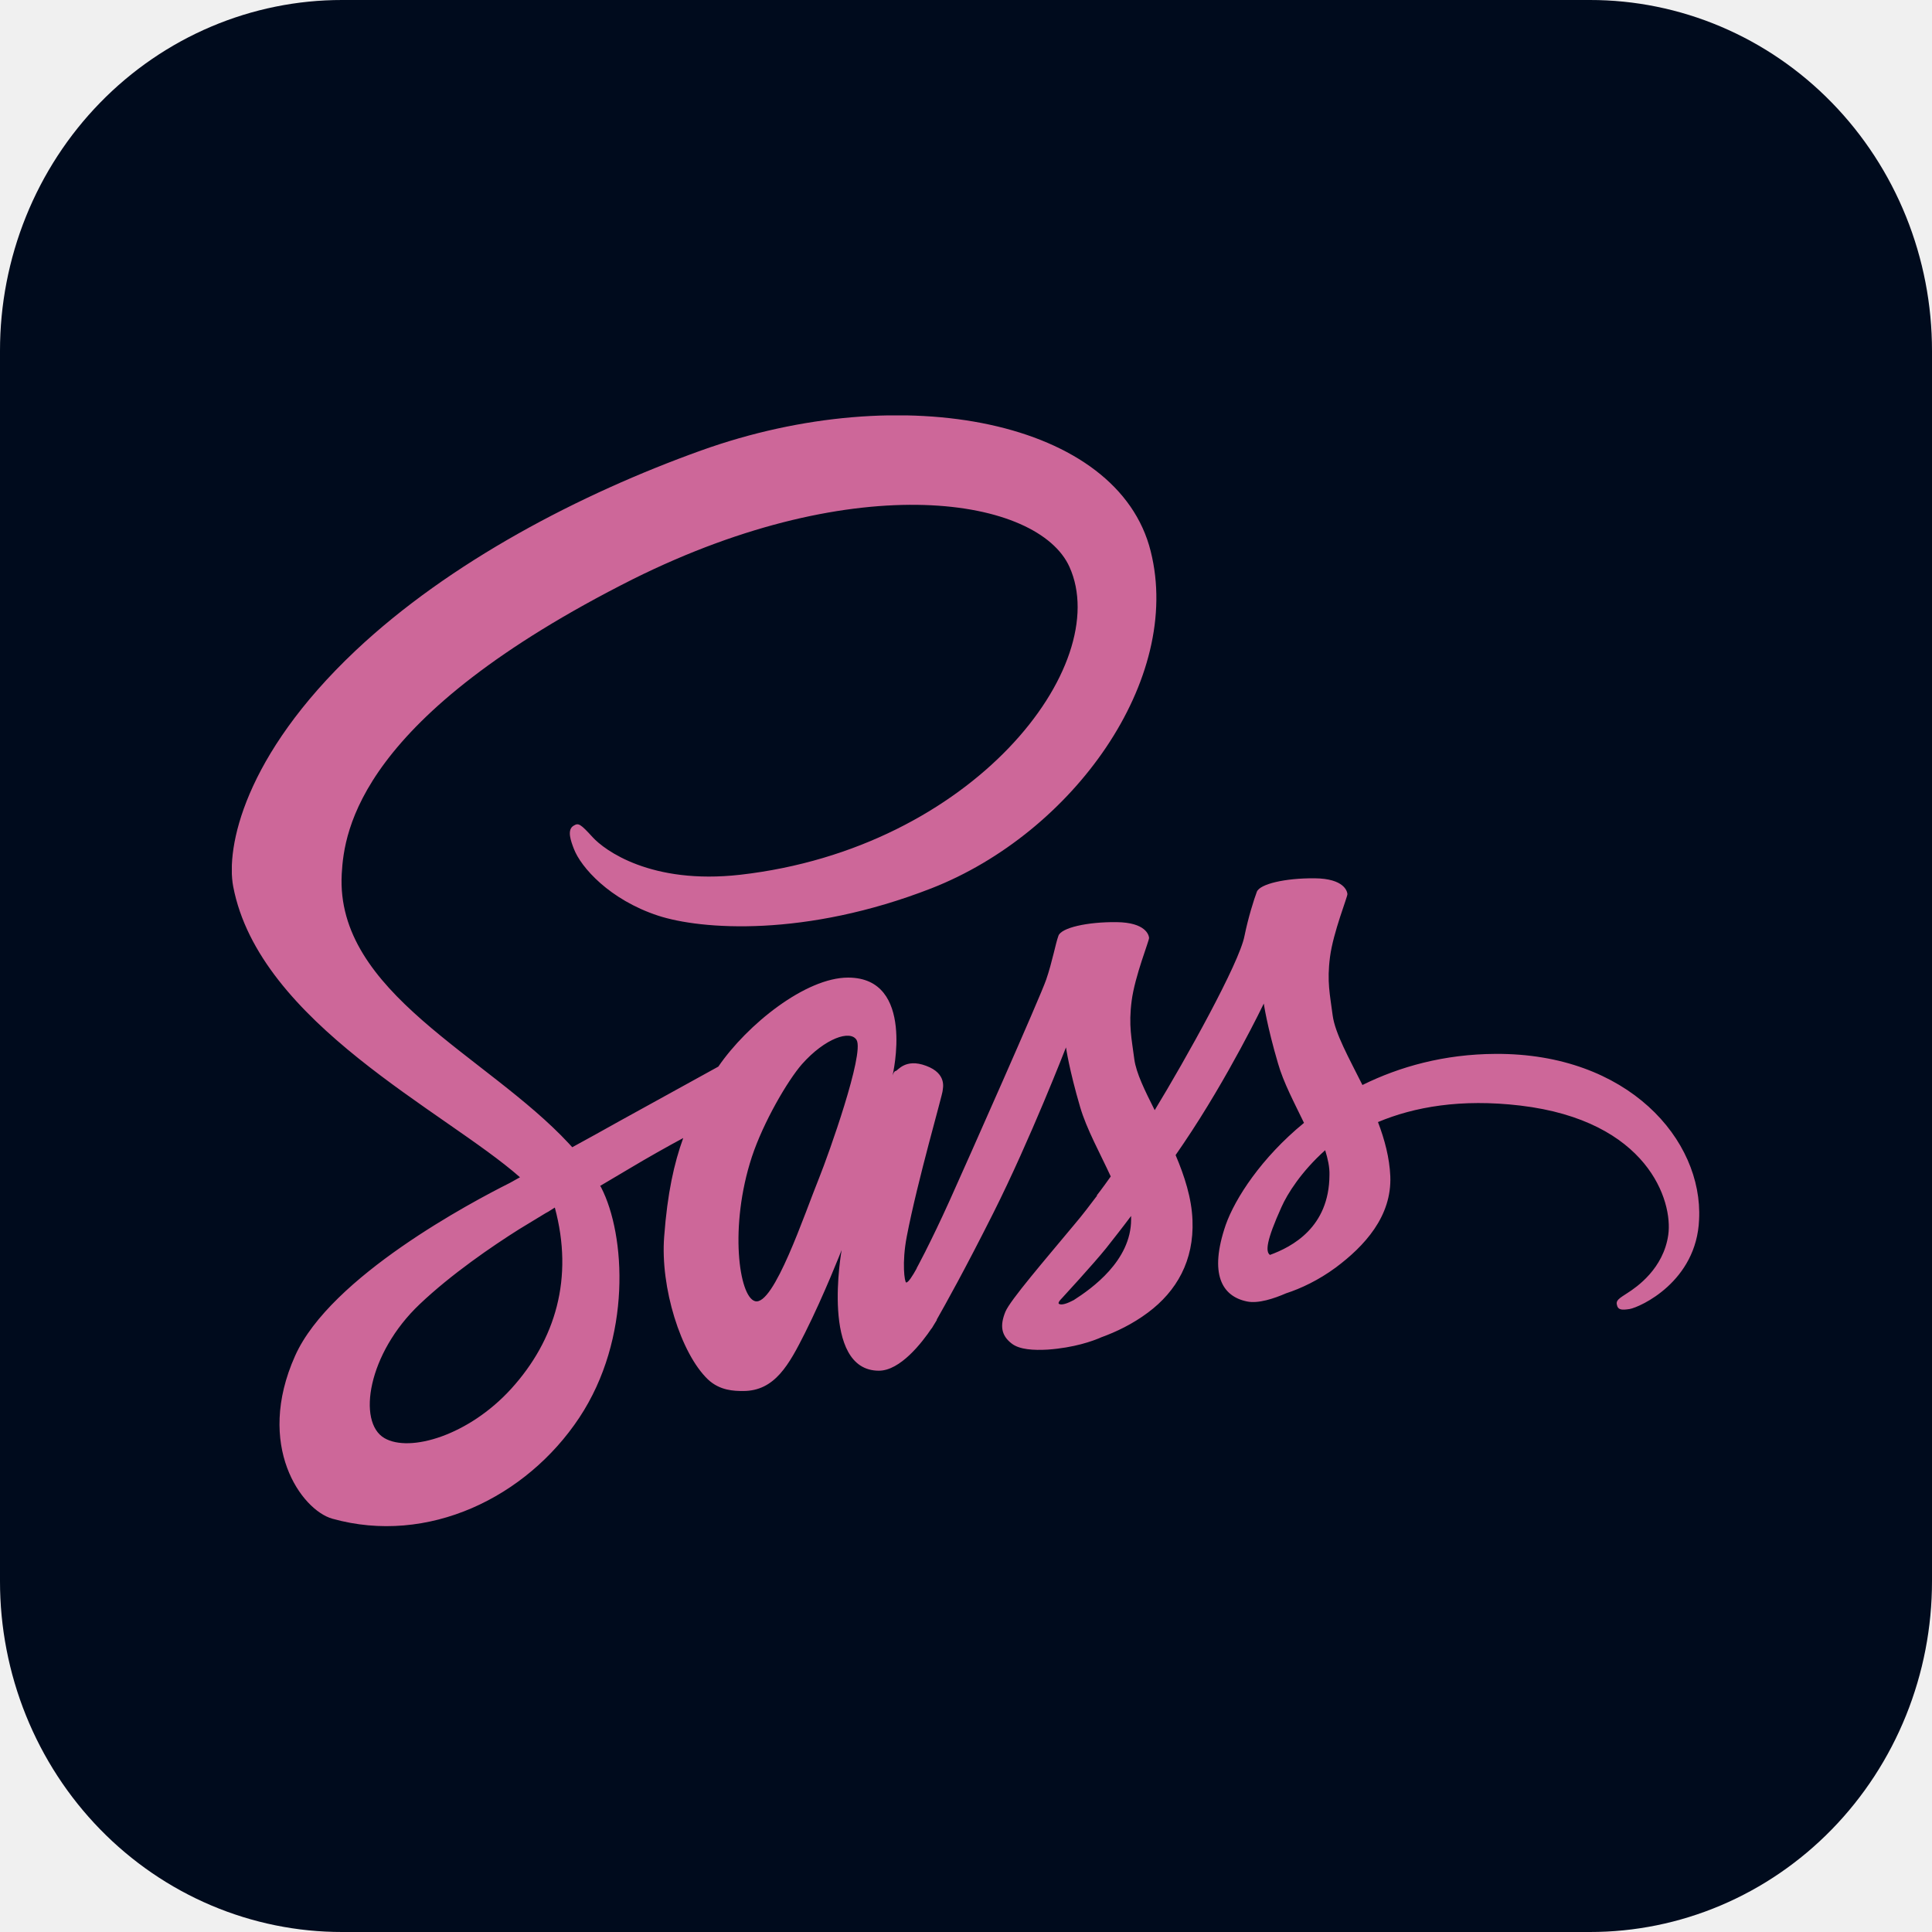
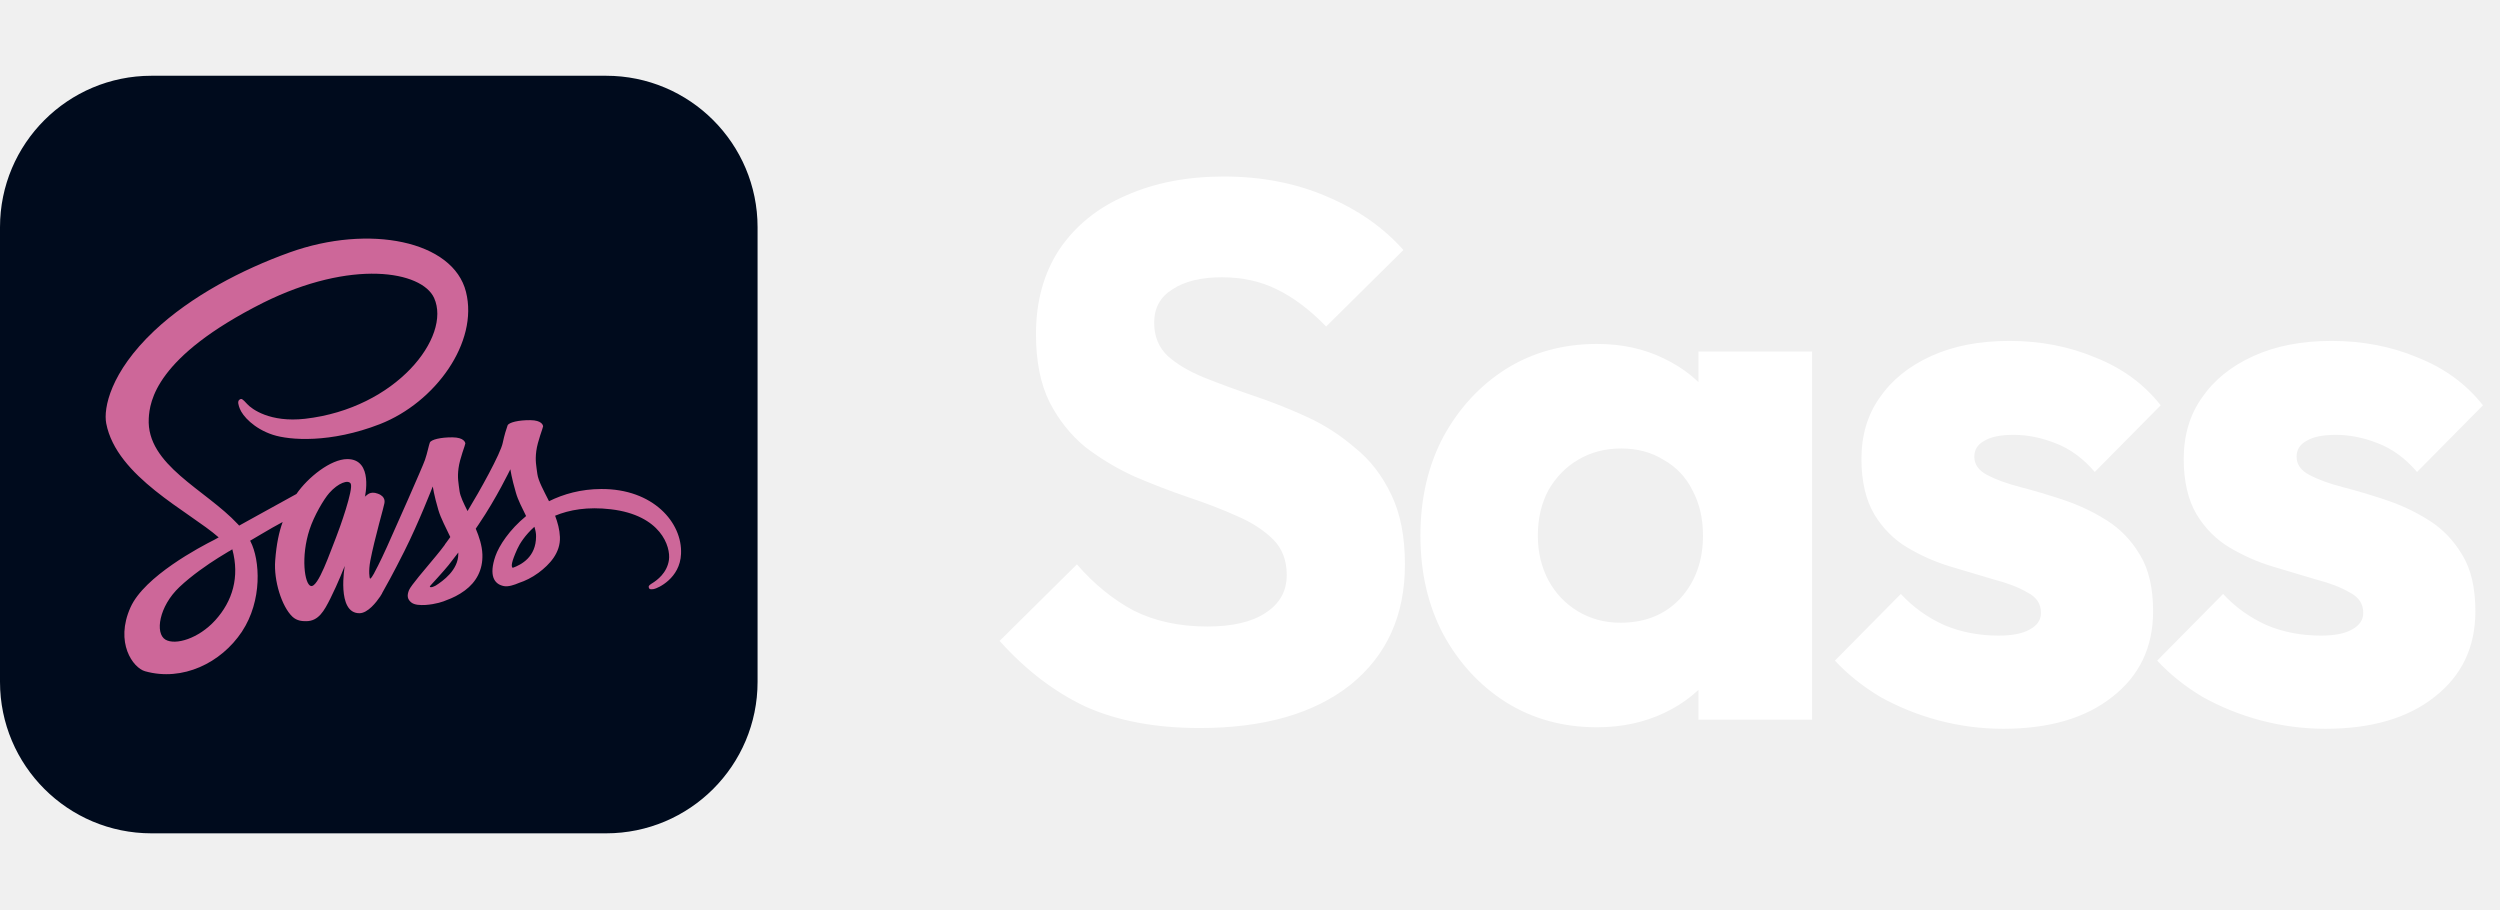
- <svg xmlns="http://www.w3.org/2000/svg" width="200" height="200" viewBox="0 0 200 200" fill="none">
-   <g clip-path="url(#clip0_1302_15)">
-     <path d="M35.417 1.61203e-05H164.583C169.236 -0.004 173.843 0.932 178.142 2.756C182.441 4.58 186.347 7.255 189.636 10.629C192.926 14.003 195.535 18.009 197.313 22.419C199.091 26.828 200.004 31.553 200 36.325V163.675C200.004 168.447 199.091 173.172 197.313 177.581C195.535 181.991 192.926 185.997 189.636 189.371C186.347 192.745 182.441 195.42 178.142 197.244C173.843 199.068 169.236 200.004 164.583 200H35.417C30.765 200.004 26.157 199.068 21.858 197.244C17.559 195.42 13.653 192.745 10.364 189.371C7.074 185.997 4.465 181.991 2.687 177.581C0.909 173.172 -0.004 168.447 1.57173e-05 163.675V36.325C-0.004 31.553 0.909 26.828 2.687 22.419C4.465 18.009 7.074 14.003 10.364 10.629C13.653 7.255 17.559 4.58 21.858 2.756C26.157 0.932 30.765 -0.004 35.417 1.61203e-05V1.61203e-05Z" fill="#000B1D" />
-     <g clip-path="url(#clip1_1302_15)">
-       <path d="M154.801 109.098C149.501 109.126 144.895 110.415 141.038 112.319C139.623 109.49 138.208 106.97 137.958 105.121C137.681 102.965 137.348 101.648 137.681 99.072C138.014 96.495 139.512 92.826 139.484 92.546C139.457 92.266 139.151 90.949 136.099 90.921C133.047 90.893 130.411 91.509 130.106 92.322C129.801 93.134 129.218 94.982 128.829 96.887C128.302 99.688 122.725 109.686 119.534 114.924C118.507 112.879 117.62 111.087 117.425 109.658C117.148 107.502 116.815 106.186 117.148 103.609C117.481 101.032 118.979 97.363 118.951 97.083C118.924 96.803 118.618 95.487 115.566 95.459C112.514 95.43 109.878 96.047 109.573 96.859C109.268 97.671 108.935 99.576 108.296 101.424C107.658 103.273 100.25 119.965 98.307 124.279C97.308 126.491 96.448 128.256 95.838 129.46C95.838 129.46 95.81 129.544 95.727 129.684C95.2 130.72 94.894 131.281 94.894 131.281C94.894 131.281 94.894 131.281 94.894 131.309C94.478 132.065 94.034 132.765 93.812 132.765C93.646 132.765 93.341 130.748 93.868 128.004C94.978 122.206 97.614 113.187 97.586 112.879C97.586 112.711 98.085 111.143 95.866 110.331C93.701 109.518 92.924 110.863 92.73 110.863C92.536 110.863 92.397 111.339 92.397 111.339C92.397 111.339 94.811 101.2 87.791 101.2C83.407 101.2 77.358 106.045 74.361 110.415C72.475 111.451 68.451 113.664 64.15 116.044C62.513 116.969 60.821 117.893 59.239 118.761C59.128 118.649 59.017 118.509 58.906 118.397C50.415 109.238 34.71 102.769 35.376 90.473C35.626 85.992 37.152 74.229 65.538 59.945C88.901 48.321 107.492 51.542 110.71 58.684C115.316 68.879 100.749 87.812 76.609 90.557C67.397 91.594 62.569 88.008 61.348 86.664C60.072 85.264 59.877 85.18 59.406 85.46C58.629 85.88 59.128 87.14 59.406 87.868C60.127 89.773 63.096 93.134 68.118 94.786C72.558 96.243 83.352 97.055 96.421 91.958C111.043 86.244 122.475 70.364 119.118 57.06C115.76 43.56 93.563 39.107 72.558 46.641C60.072 51.122 46.531 58.18 36.791 67.367C25.221 78.29 23.39 87.784 24.139 91.761C26.83 105.877 46.115 115.064 53.828 121.87C53.44 122.094 53.079 122.29 52.774 122.458C48.917 124.391 34.211 132.149 30.548 140.355C26.386 149.654 31.214 156.319 34.405 157.216C44.311 159.988 54.494 155.003 59.961 146.769C65.427 138.535 64.761 127.836 62.236 122.934C62.208 122.878 62.18 122.822 62.125 122.766C63.124 122.178 64.15 121.562 65.149 120.974C67.119 119.797 69.062 118.705 70.727 117.809C69.783 120.413 69.089 123.522 68.756 128.004C68.34 133.269 70.477 140.103 73.279 142.792C74.528 143.968 75.999 143.996 76.942 143.996C80.216 143.996 81.687 141.251 83.324 138.002C85.322 134.025 87.125 129.404 87.125 129.404C87.125 129.404 84.878 141.895 90.982 141.895C93.202 141.895 95.449 138.983 96.448 137.498C96.448 137.526 96.448 137.526 96.448 137.526C96.448 137.526 96.504 137.442 96.615 137.246C96.837 136.882 96.975 136.658 96.975 136.658C96.975 136.658 96.975 136.63 96.975 136.602C97.863 135.034 99.861 131.477 102.83 125.567C106.659 117.949 110.35 108.426 110.35 108.426C110.35 108.426 110.683 110.751 111.82 114.616C112.486 116.885 113.874 119.377 114.984 121.786C114.096 123.046 113.541 123.746 113.541 123.746C113.541 123.746 113.541 123.746 113.568 123.774C112.847 124.727 112.07 125.763 111.21 126.771C108.185 130.412 104.578 134.585 104.079 135.79C103.496 137.218 103.635 138.254 104.745 139.095C105.549 139.711 106.992 139.795 108.463 139.711C111.182 139.515 113.097 138.843 114.04 138.422C115.511 137.89 117.231 137.078 118.84 135.874C121.809 133.661 123.613 130.496 123.446 126.323C123.363 124.026 122.614 121.73 121.698 119.573C121.976 119.181 122.226 118.789 122.503 118.397C127.192 111.479 130.827 103.889 130.827 103.889C130.827 103.889 131.16 106.214 132.298 110.079C132.853 112.039 133.99 114.168 134.989 116.24C130.578 119.853 127.858 124.054 126.887 126.799C125.139 131.897 126.499 134.193 129.079 134.725C130.245 134.978 131.909 134.417 133.13 133.885C134.684 133.381 136.515 132.513 138.264 131.224C141.233 129.012 144.091 125.931 143.924 121.758C143.841 119.853 143.341 117.977 142.648 116.156C146.394 114.588 151.222 113.72 157.381 114.448C170.589 116.016 173.197 124.335 172.698 127.836C172.199 131.337 169.424 133.241 168.508 133.829C167.593 134.417 167.287 134.613 167.371 135.034C167.482 135.65 167.925 135.622 168.702 135.51C169.785 135.314 175.639 132.681 175.889 126.239C176.305 118.005 168.536 109.014 154.801 109.098ZM52.913 143.772C48.529 148.589 42.424 150.41 39.788 148.869C36.958 147.217 38.068 140.103 43.451 135.006C46.725 131.897 50.943 129.012 53.745 127.247C54.383 126.855 55.327 126.295 56.464 125.595C56.659 125.483 56.77 125.427 56.77 125.427C56.992 125.287 57.214 125.147 57.435 125.007C59.406 132.289 57.519 138.703 52.913 143.772ZM84.822 121.87C83.296 125.623 80.105 135.23 78.163 134.697C76.498 134.249 75.471 126.967 77.83 119.769C79.023 116.156 81.548 111.843 83.019 110.163C85.405 107.474 88.041 106.578 88.679 107.67C89.484 109.098 85.766 119.517 84.822 121.87ZM111.154 134.585C110.516 134.922 109.906 135.146 109.628 134.978C109.434 134.865 109.906 134.417 109.906 134.417C109.906 134.417 113.208 130.832 114.512 129.208C115.261 128.256 116.149 127.135 117.092 125.875C117.092 125.987 117.092 126.127 117.092 126.239C117.092 130.524 112.986 133.409 111.154 134.585ZM131.465 129.908C130.994 129.572 131.077 128.452 132.659 124.951C133.269 123.578 134.712 121.282 137.181 119.069C137.459 119.965 137.653 120.834 137.625 121.646C137.598 127.051 133.768 129.068 131.465 129.908Z" fill="#CD6799" />
+ <svg xmlns="http://www.w3.org/2000/svg" width="66" height="24" viewBox="0 0 66 24" fill="none">
+   <g clip-path="url(#clip0_106_1150)">
+     <path d="M3.542 2H16.458C16.924 2 17.384 2.093 17.814 2.276C18.244 2.458 18.635 2.726 18.964 3.063C19.293 3.4 19.553 3.801 19.731 4.242C19.909 4.683 20 5.155 20 5.632V18.367C20 18.845 19.909 19.317 19.731 19.758C19.553 20.199 19.293 20.6 18.964 20.937C18.635 21.274 18.244 21.542 17.814 21.724C17.384 21.907 16.924 22 16.458 22H3.542C3.076 22 2.616 21.907 2.186 21.724C1.756 21.542 1.365 21.274 1.036 20.937C0.707 20.6 0.447 20.199 0.269 19.758C0.091 19.317 -0 18.845 1.57173e-06 18.367V5.632C-0 5.155 0.091 4.683 0.269 4.242C0.447 3.801 0.707 3.4 1.036 3.063C1.365 2.726 1.756 2.458 2.186 2.276C2.616 2.093 3.076 2 3.542 2V2Z" fill="#000B1D" />
+     <g clip-path="url(#clip1_106_1150)">
+       <path d="M15.87 12.91C15.34 12.912 14.879 13.041 14.494 13.232C14.352 12.949 14.211 12.697 14.186 12.512C14.158 12.296 14.125 12.165 14.158 11.907C14.191 11.649 14.341 11.282 14.338 11.254C14.335 11.226 14.305 11.095 14 11.092C13.694 11.089 13.431 11.151 13.4 11.232C13.37 11.313 13.312 11.498 13.273 11.688C13.22 11.969 12.662 12.969 12.343 13.492C12.241 13.288 12.152 13.108 12.132 12.966C12.105 12.75 12.071 12.618 12.105 12.361C12.138 12.103 12.288 11.736 12.285 11.708C12.282 11.68 12.252 11.549 11.946 11.546C11.641 11.543 11.378 11.604 11.347 11.686C11.317 11.767 11.283 11.957 11.219 12.142C11.156 12.327 10.415 13.996 10.22 14.428C10.121 14.649 10.035 14.825 9.974 14.946C9.974 14.946 9.971 14.954 9.962 14.968C9.91 15.072 9.879 15.128 9.879 15.128C9.879 15.128 9.879 15.128 9.879 15.131C9.838 15.206 9.793 15.276 9.771 15.276C9.754 15.276 9.724 15.075 9.777 14.8C9.888 14.22 10.151 13.319 10.148 13.288C10.148 13.271 10.198 13.114 9.976 13.033C9.76 12.952 9.682 13.086 9.663 13.086C9.643 13.086 9.63 13.134 9.63 13.134C9.63 13.134 9.871 12.12 9.169 12.12C8.731 12.12 8.126 12.604 7.826 13.041C7.637 13.145 7.235 13.366 6.805 13.604C6.641 13.697 6.472 13.789 6.314 13.876C6.303 13.865 6.292 13.851 6.28 13.839C5.431 12.924 3.861 12.277 3.927 11.047C3.952 10.599 4.105 9.423 6.944 7.994C9.28 6.832 11.139 7.154 11.461 7.868C11.921 8.888 10.465 10.781 8.051 11.056C7.129 11.159 6.647 10.801 6.525 10.666C6.397 10.526 6.378 10.518 6.33 10.546C6.253 10.588 6.303 10.714 6.33 10.787C6.402 10.977 6.699 11.313 7.202 11.478C7.646 11.624 8.725 11.705 10.032 11.196C11.494 10.624 12.637 9.036 12.302 7.706C11.966 6.356 9.746 5.91 7.646 6.664C6.397 7.112 5.043 7.818 4.069 8.736C2.912 9.829 2.729 10.778 2.804 11.176C3.073 12.588 5.001 13.506 5.773 14.187C5.734 14.209 5.698 14.229 5.667 14.246C5.282 14.439 3.811 15.215 3.445 16.035C3.028 16.965 3.511 17.632 3.83 17.721C4.821 17.999 5.839 17.5 6.386 16.677C6.932 15.853 6.866 14.783 6.613 14.293C6.611 14.288 6.608 14.282 6.602 14.276C6.702 14.218 6.805 14.156 6.905 14.097C7.102 13.979 7.296 13.87 7.462 13.781C7.368 14.041 7.299 14.352 7.265 14.8C7.224 15.327 7.437 16.01 7.718 16.279C7.843 16.397 7.99 16.399 8.084 16.399C8.411 16.399 8.558 16.125 8.722 15.8C8.922 15.402 9.102 14.94 9.102 14.94C9.102 14.94 8.878 16.189 9.488 16.189C9.71 16.189 9.935 15.898 10.035 15.75C10.035 15.752 10.035 15.752 10.035 15.752C10.035 15.752 10.04 15.744 10.051 15.724C10.073 15.688 10.087 15.666 10.087 15.666C10.087 15.666 10.087 15.663 10.087 15.66C10.176 15.503 10.376 15.148 10.673 14.556C11.056 13.795 11.425 12.842 11.425 12.842C11.425 12.842 11.458 13.075 11.572 13.461C11.638 13.688 11.777 13.938 11.888 14.178C11.799 14.304 11.744 14.374 11.744 14.374C11.744 14.374 11.744 14.374 11.747 14.377C11.675 14.473 11.597 14.576 11.511 14.677C11.208 15.041 10.848 15.458 10.798 15.579C10.739 15.722 10.753 15.825 10.864 15.909C10.945 15.971 11.089 15.979 11.236 15.971C11.508 15.951 11.7 15.884 11.794 15.842C11.941 15.789 12.113 15.708 12.274 15.587C12.571 15.366 12.751 15.049 12.735 14.632C12.726 14.402 12.651 14.173 12.56 13.957C12.587 13.918 12.612 13.879 12.64 13.839C13.109 13.148 13.473 12.389 13.473 12.389C13.473 12.389 13.506 12.621 13.62 13.008C13.675 13.204 13.789 13.417 13.889 13.624C13.448 13.985 13.176 14.405 13.079 14.68C12.904 15.19 13.04 15.419 13.298 15.472C13.414 15.498 13.581 15.441 13.703 15.388C13.858 15.338 14.041 15.251 14.216 15.122C14.513 14.901 14.799 14.593 14.782 14.176C14.774 13.985 14.724 13.797 14.655 13.615C15.029 13.459 15.512 13.372 16.128 13.445C17.449 13.601 17.71 14.433 17.66 14.783C17.61 15.133 17.332 15.324 17.241 15.383C17.149 15.441 17.119 15.461 17.127 15.503C17.138 15.565 17.182 15.562 17.26 15.551C17.368 15.531 17.954 15.268 17.979 14.624C18.02 13.8 17.243 12.901 15.87 12.91ZM5.681 16.377C5.243 16.859 4.632 17.041 4.369 16.887C4.086 16.721 4.197 16.01 4.735 15.5C5.062 15.19 5.484 14.901 5.764 14.725C5.828 14.685 5.922 14.629 6.036 14.559C6.056 14.548 6.067 14.543 6.067 14.543C6.089 14.528 6.111 14.514 6.133 14.501C6.33 15.229 6.142 15.87 5.681 16.377ZM8.872 14.187C8.719 14.562 8.4 15.523 8.206 15.47C8.04 15.425 7.937 14.697 8.173 13.977C8.292 13.615 8.545 13.184 8.692 13.016C8.93 12.747 9.194 12.658 9.258 12.767C9.338 12.91 8.966 13.951 8.872 14.187ZM11.505 15.458C11.441 15.492 11.38 15.514 11.353 15.498C11.333 15.486 11.38 15.441 11.38 15.441C11.38 15.441 11.711 15.083 11.841 14.921C11.916 14.825 12.005 14.713 12.099 14.587C12.099 14.598 12.099 14.613 12.099 14.624C12.099 15.052 11.688 15.341 11.505 15.458ZM13.536 14.991C13.489 14.957 13.498 14.845 13.656 14.495C13.717 14.358 13.861 14.128 14.108 13.907C14.136 13.996 14.155 14.083 14.152 14.164C14.15 14.705 13.767 14.907 13.536 14.991Z" fill="#CD6799" />
    </g>
  </g>
+   <path d="M31.67 19.22C30.51 19.22 29.51 19.033 28.67 18.66C27.843 18.273 27.083 17.693 26.39 16.92L28.43 14.9C28.883 15.42 29.383 15.827 29.93 16.12C30.49 16.4 31.137 16.54 31.87 16.54C32.537 16.54 33.05 16.42 33.41 16.18C33.783 15.94 33.97 15.607 33.97 15.18C33.97 14.793 33.85 14.48 33.61 14.24C33.37 14 33.05 13.793 32.65 13.62C32.263 13.447 31.83 13.28 31.35 13.12C30.883 12.96 30.417 12.78 29.95 12.58C29.483 12.367 29.05 12.107 28.65 11.8C28.263 11.48 27.95 11.087 27.71 10.62C27.47 10.14 27.35 9.54 27.35 8.82C27.35 7.953 27.557 7.207 27.97 6.58C28.397 5.953 28.983 5.48 29.73 5.16C30.477 4.827 31.337 4.66 32.31 4.66C33.297 4.66 34.197 4.833 35.01 5.18C35.837 5.527 36.517 6 37.05 6.6L35.01 8.62C34.583 8.18 34.15 7.853 33.71 7.64C33.283 7.427 32.797 7.32 32.25 7.32C31.703 7.32 31.27 7.427 30.95 7.64C30.63 7.84 30.47 8.133 30.47 8.52C30.47 8.88 30.59 9.173 30.83 9.4C31.07 9.613 31.383 9.8 31.77 9.96C32.17 10.12 32.603 10.28 33.07 10.44C33.55 10.6 34.023 10.787 34.49 11C34.957 11.213 35.383 11.487 35.77 11.82C36.17 12.14 36.49 12.553 36.73 13.06C36.97 13.553 37.09 14.167 37.09 14.9C37.09 16.247 36.61 17.307 35.65 18.08C34.69 18.84 33.363 19.22 31.67 19.22ZM42.159 19.2C41.266 19.2 40.466 18.98 39.759 18.54C39.066 18.1 38.513 17.5 38.099 16.74C37.699 15.98 37.499 15.113 37.499 14.14C37.499 13.167 37.699 12.3 38.099 11.54C38.513 10.78 39.066 10.18 39.759 9.74C40.466 9.3 41.266 9.08 42.159 9.08C42.813 9.08 43.399 9.207 43.919 9.46C44.453 9.713 44.886 10.067 45.219 10.52C45.553 10.96 45.739 11.467 45.779 12.04V16.24C45.739 16.813 45.553 17.327 45.219 17.78C44.899 18.22 44.473 18.567 43.939 18.82C43.406 19.073 42.813 19.2 42.159 19.2ZM42.779 16.44C43.433 16.44 43.959 16.227 44.359 15.8C44.759 15.36 44.959 14.807 44.959 14.14C44.959 13.687 44.866 13.287 44.679 12.94C44.506 12.593 44.253 12.327 43.919 12.14C43.599 11.94 43.226 11.84 42.799 11.84C42.373 11.84 41.993 11.94 41.659 12.14C41.339 12.327 41.079 12.593 40.879 12.94C40.693 13.287 40.599 13.687 40.599 14.14C40.599 14.58 40.693 14.973 40.879 15.32C41.066 15.667 41.326 15.94 41.659 16.14C41.993 16.34 42.366 16.44 42.779 16.44ZM44.839 19V16.38L45.299 14.02L44.839 11.66V9.28H47.839V19H44.839ZM52.882 19.24C52.309 19.24 51.742 19.167 51.182 19.02C50.635 18.873 50.122 18.667 49.642 18.4C49.175 18.12 48.775 17.8 48.442 17.44L50.182 15.68C50.502 16.027 50.882 16.3 51.322 16.5C51.762 16.687 52.242 16.78 52.762 16.78C53.122 16.78 53.395 16.727 53.582 16.62C53.782 16.513 53.882 16.367 53.882 16.18C53.882 15.94 53.762 15.76 53.522 15.64C53.295 15.507 53.002 15.393 52.642 15.3C52.282 15.193 51.902 15.08 51.502 14.96C51.102 14.84 50.722 14.673 50.362 14.46C50.002 14.247 49.709 13.953 49.482 13.58C49.255 13.193 49.142 12.707 49.142 12.12C49.142 11.493 49.302 10.953 49.622 10.5C49.942 10.033 50.395 9.667 50.982 9.4C51.569 9.133 52.255 9 53.042 9C53.868 9 54.629 9.147 55.322 9.44C56.029 9.72 56.602 10.14 57.042 10.7L55.302 12.46C54.995 12.1 54.648 11.847 54.262 11.7C53.889 11.553 53.522 11.48 53.162 11.48C52.815 11.48 52.555 11.533 52.382 11.64C52.209 11.733 52.122 11.873 52.122 12.06C52.122 12.26 52.235 12.42 52.462 12.54C52.688 12.66 52.982 12.767 53.342 12.86C53.702 12.953 54.082 13.067 54.482 13.2C54.882 13.333 55.262 13.513 55.622 13.74C55.982 13.967 56.275 14.273 56.502 14.66C56.728 15.033 56.842 15.527 56.842 16.14C56.842 17.087 56.482 17.84 55.762 18.4C55.055 18.96 54.095 19.24 52.882 19.24ZM61.39 19.24C60.816 19.24 60.25 19.167 59.69 19.02C59.143 18.873 58.63 18.667 58.15 18.4C57.683 18.12 57.283 17.8 56.95 17.44L58.69 15.68C59.01 16.027 59.39 16.3 59.83 16.5C60.27 16.687 60.75 16.78 61.27 16.78C61.63 16.78 61.903 16.727 62.09 16.62C62.29 16.513 62.39 16.367 62.39 16.18C62.39 15.94 62.27 15.76 62.03 15.64C61.803 15.507 61.51 15.393 61.15 15.3C60.79 15.193 60.41 15.08 60.01 14.96C59.61 14.84 59.23 14.673 58.87 14.46C58.51 14.247 58.217 13.953 57.99 13.58C57.763 13.193 57.65 12.707 57.65 12.12C57.65 11.493 57.81 10.953 58.13 10.5C58.45 10.033 58.903 9.667 59.49 9.4C60.077 9.133 60.763 9 61.55 9C62.377 9 63.136 9.147 63.83 9.44C64.537 9.72 65.11 10.14 65.55 10.7L63.81 12.46C63.503 12.1 63.157 11.847 62.77 11.7C62.397 11.553 62.03 11.48 61.67 11.48C61.323 11.48 61.063 11.533 60.89 11.64C60.717 11.733 60.63 11.873 60.63 12.06C60.63 12.26 60.743 12.42 60.97 12.54C61.197 12.66 61.49 12.767 61.85 12.86C62.21 12.953 62.59 13.067 62.99 13.2C63.39 13.333 63.77 13.513 64.13 13.74C64.49 13.967 64.783 14.273 65.01 14.66C65.237 15.033 65.35 15.527 65.35 16.14C65.35 17.087 64.99 17.84 64.27 18.4C63.563 18.96 62.603 19.24 61.39 19.24Z" fill="white" />
  <defs>
-     <clipPath id="clip0_1302_15">
-       <rect width="200" height="200" fill="white" />
+     <clipPath id="clip0_106_1150">
+       <rect y="2" width="20" height="20" rx="4" fill="white" />
    </clipPath>
-     <clipPath id="clip1_1302_15">
-       <rect width="152" height="115" fill="white" transform="translate(24 43)" />
+     <clipPath id="clip1_106_1150">
+       <rect width="15.2" height="11.5" fill="white" transform="translate(2.78906 6.30005)" />
    </clipPath>
  </defs>
</svg>
